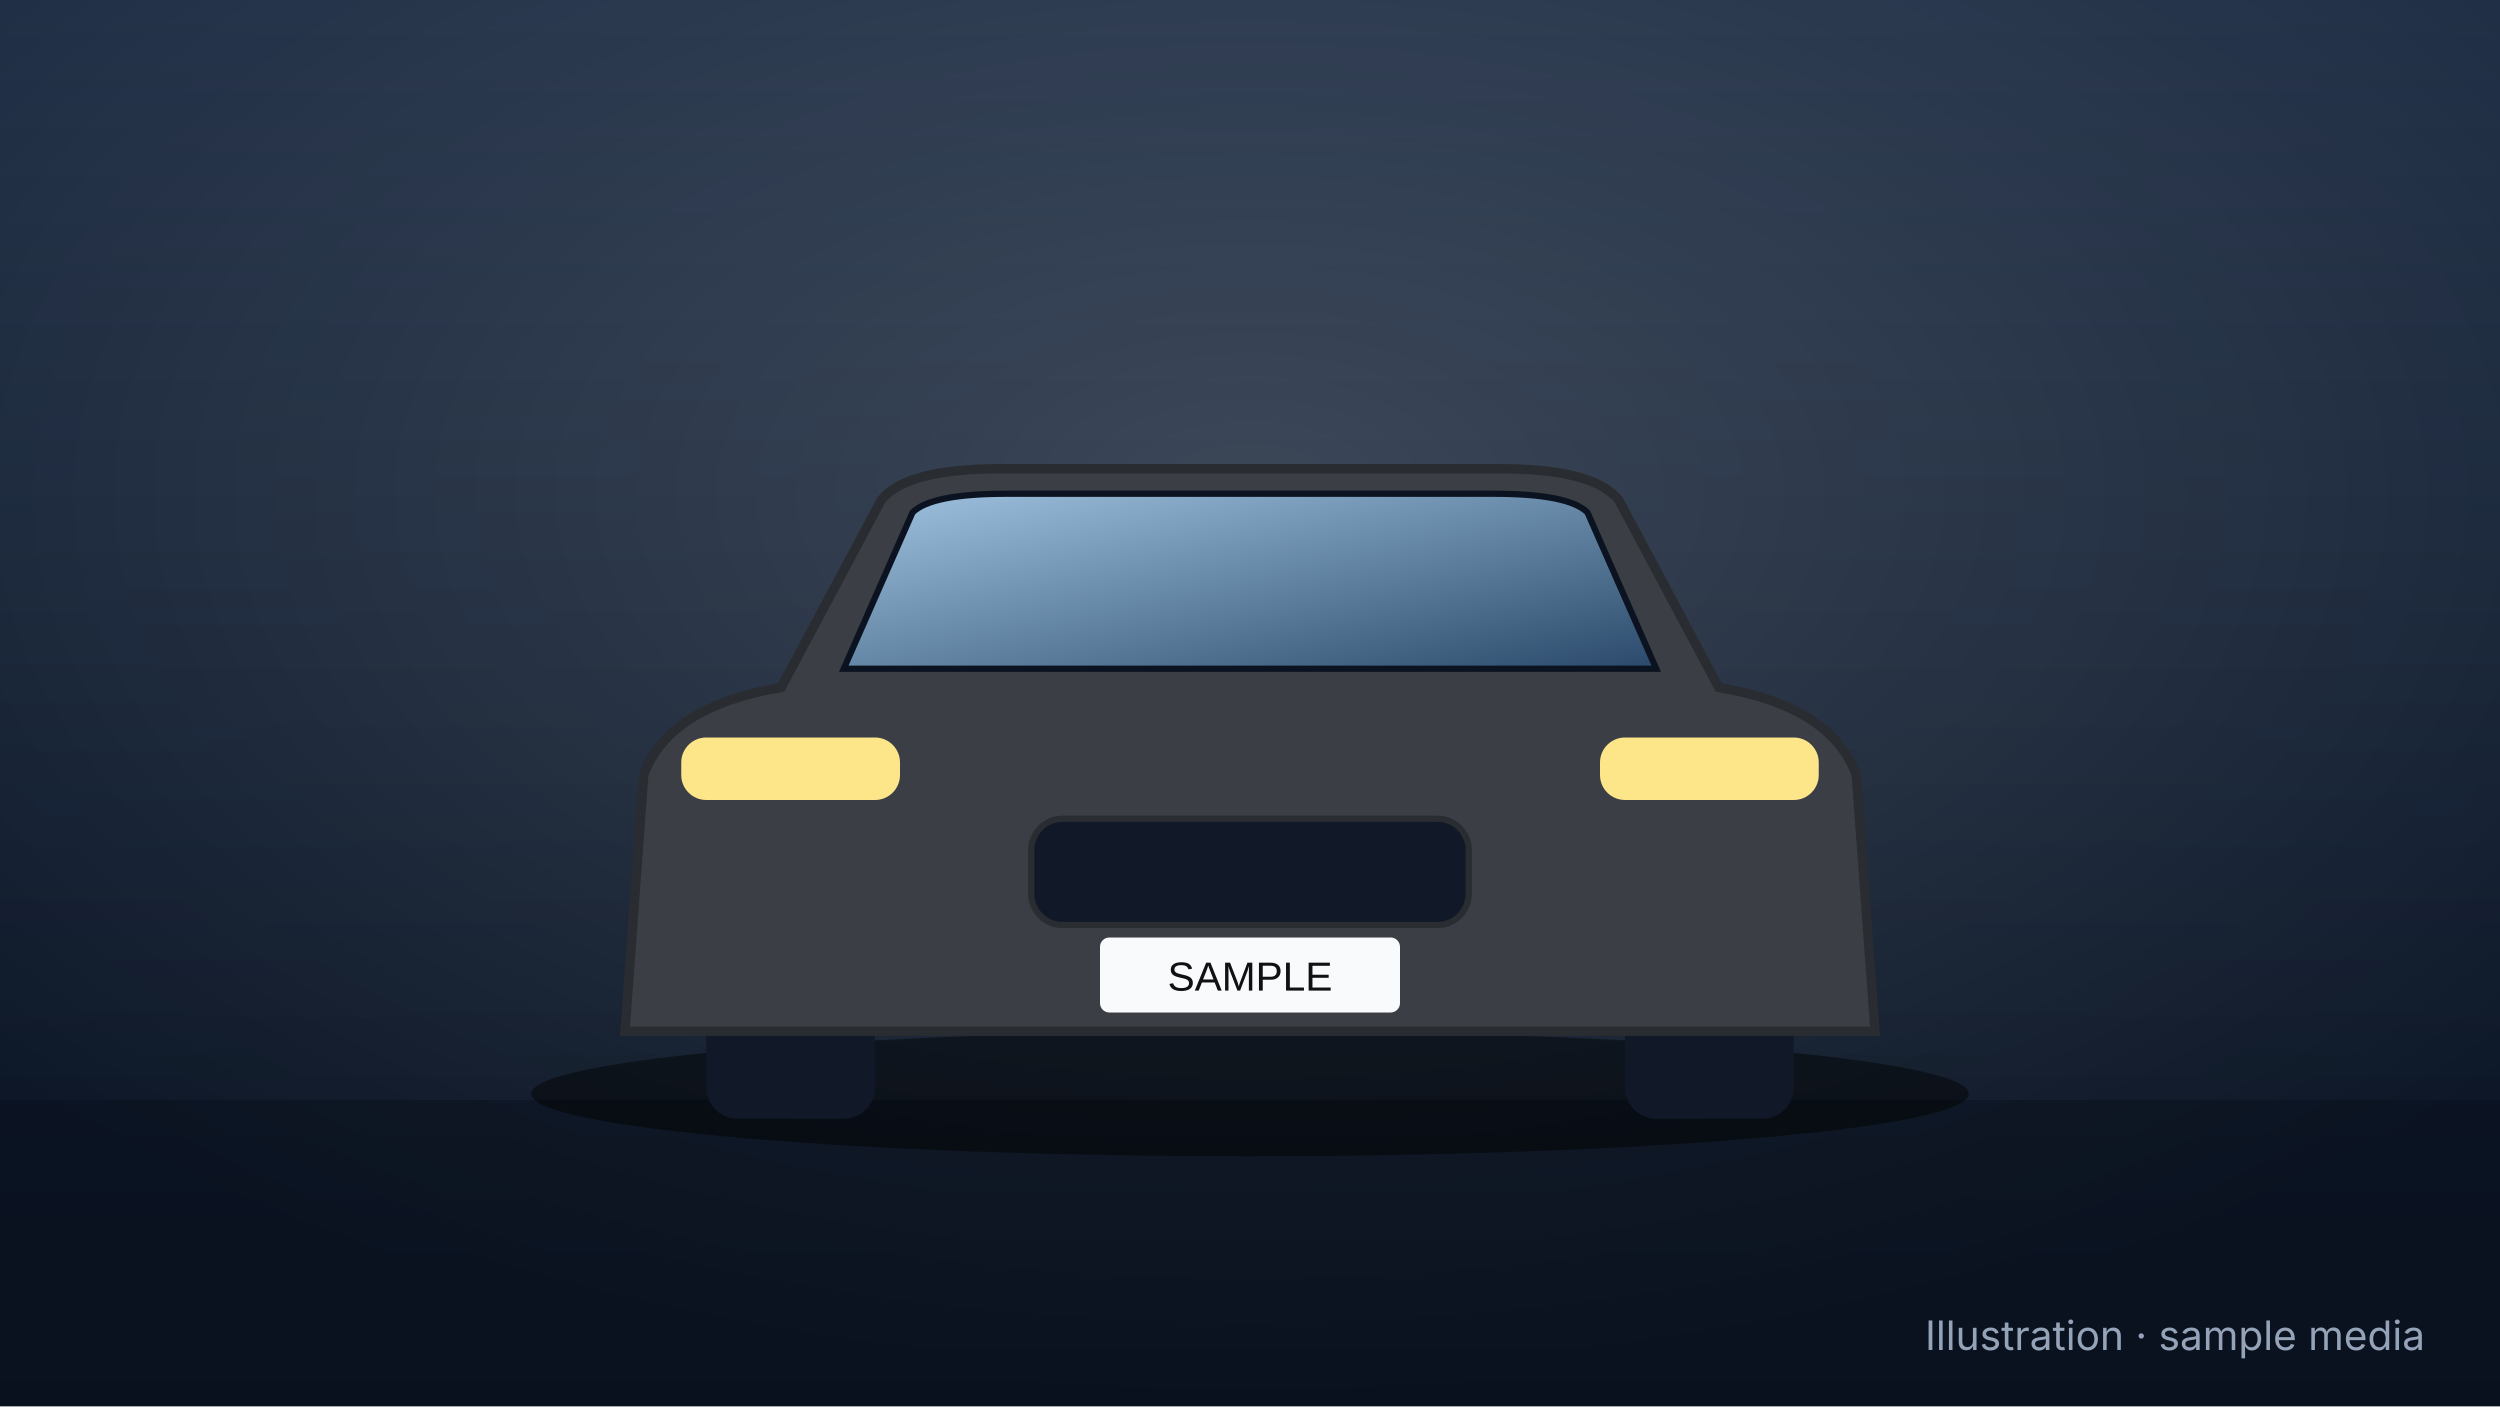
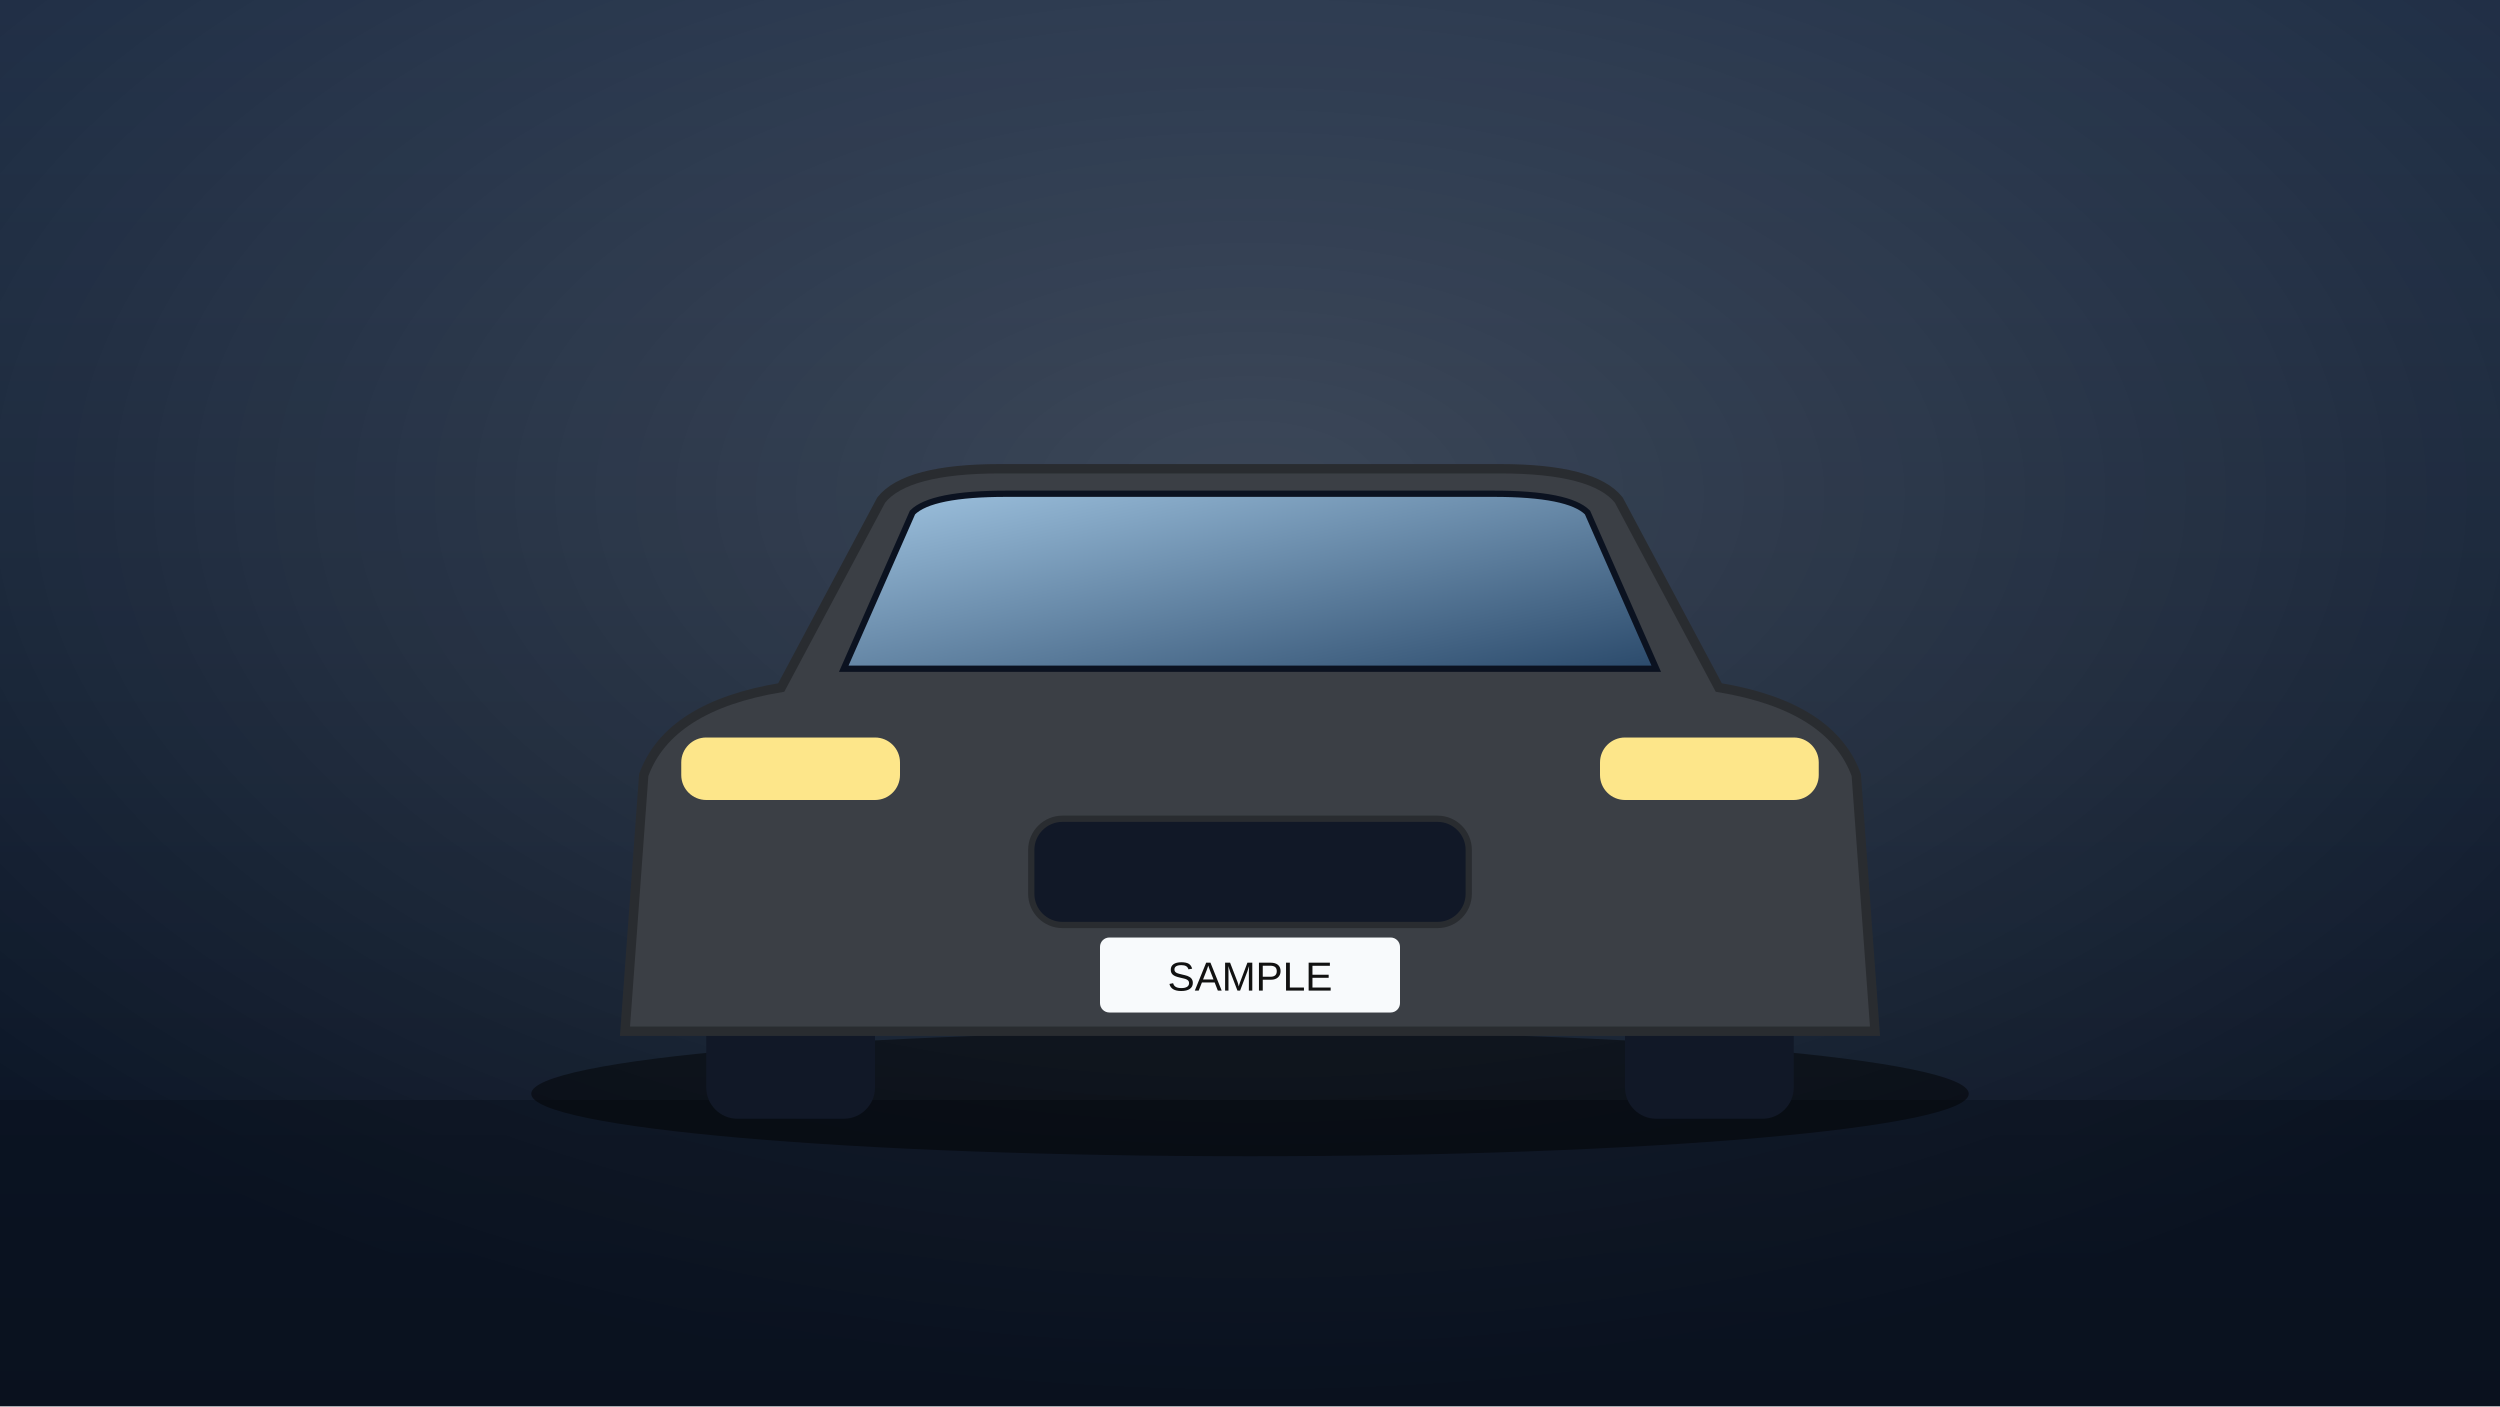
<svg xmlns="http://www.w3.org/2000/svg" viewBox="0 0 800 450" role="img" aria-label="2023 Volkswagen Polo Sedan 1.6 Comfortline (front, illustration)">
  <defs>
    <linearGradient id="bg" x1="0" y1="0" x2="0" y2="1">
      <stop offset="0" stop-color="#1e2d44" />
      <stop offset="0.62" stop-color="#0f1b2d" />
      <stop offset="1" stop-color="#0a1220" />
    </linearGradient>
    <radialGradient id="spot" cx="0.5" cy="0.35" r="0.65">
      <stop offset="0" stop-color="#ffffff" stop-opacity="0.16" />
      <stop offset="1" stop-color="#ffffff" stop-opacity="0" />
    </radialGradient>
    <linearGradient id="glass" x1="0" y1="0" x2="1" y2="1">
      <stop offset="0" stop-color="#9fc3e0" />
      <stop offset="1" stop-color="#2b4a6b" />
    </linearGradient>
  </defs>
  <rect width="800" height="450" fill="url(#bg)" />
  <rect width="800" height="450" fill="url(#spot)" />
  <rect y="352" width="800" height="98" fill="#09111d" opacity="0.55" />
  <ellipse cx="400" cy="350" rx="230" ry="20" fill="#000" opacity="0.45" />
  <rect x="226" y="318" width="54" height="40" rx="10" fill="#111827" />
  <rect x="520" y="318" width="54" height="40" rx="10" fill="#111827" />
  <path d="M200 330 L206 248 Q214 226 250 220 L282 160 Q290 150 320 150 L480 150 Q510 150 518 160 L550 220 Q586 226 594 248 L600 330 Z" fill="#3b3f45" stroke="#292c30" stroke-width="3" />
  <path d="M292 164 Q298 158 322 158 L478 158 Q502 158 508 164 L530 214 L270 214 Z" fill="url(#glass)" stroke="#0b1220" stroke-width="2" />
  <rect x="218" y="236" width="70" height="20" rx="8" fill="#fde68a" />
  <rect x="512" y="236" width="70" height="20" rx="8" fill="#fde68a" />
  <rect x="330" y="262" width="140" height="34" rx="10" fill="#111827" stroke="#292c30" stroke-width="2" />
  <rect x="352" y="300" width="96" height="24" rx="3" fill="#f8fafc" />
  <text x="400" y="317" text-anchor="middle" font-family="Arial" font-size="13" fill="#111">SAMPLE</text>
-   <text x="776" y="432" text-anchor="end" fill="#94a3b8" font-family="Inter, Segoe UI, Arial, sans-serif" font-size="13">Illustration · sample media</text>
</svg>
